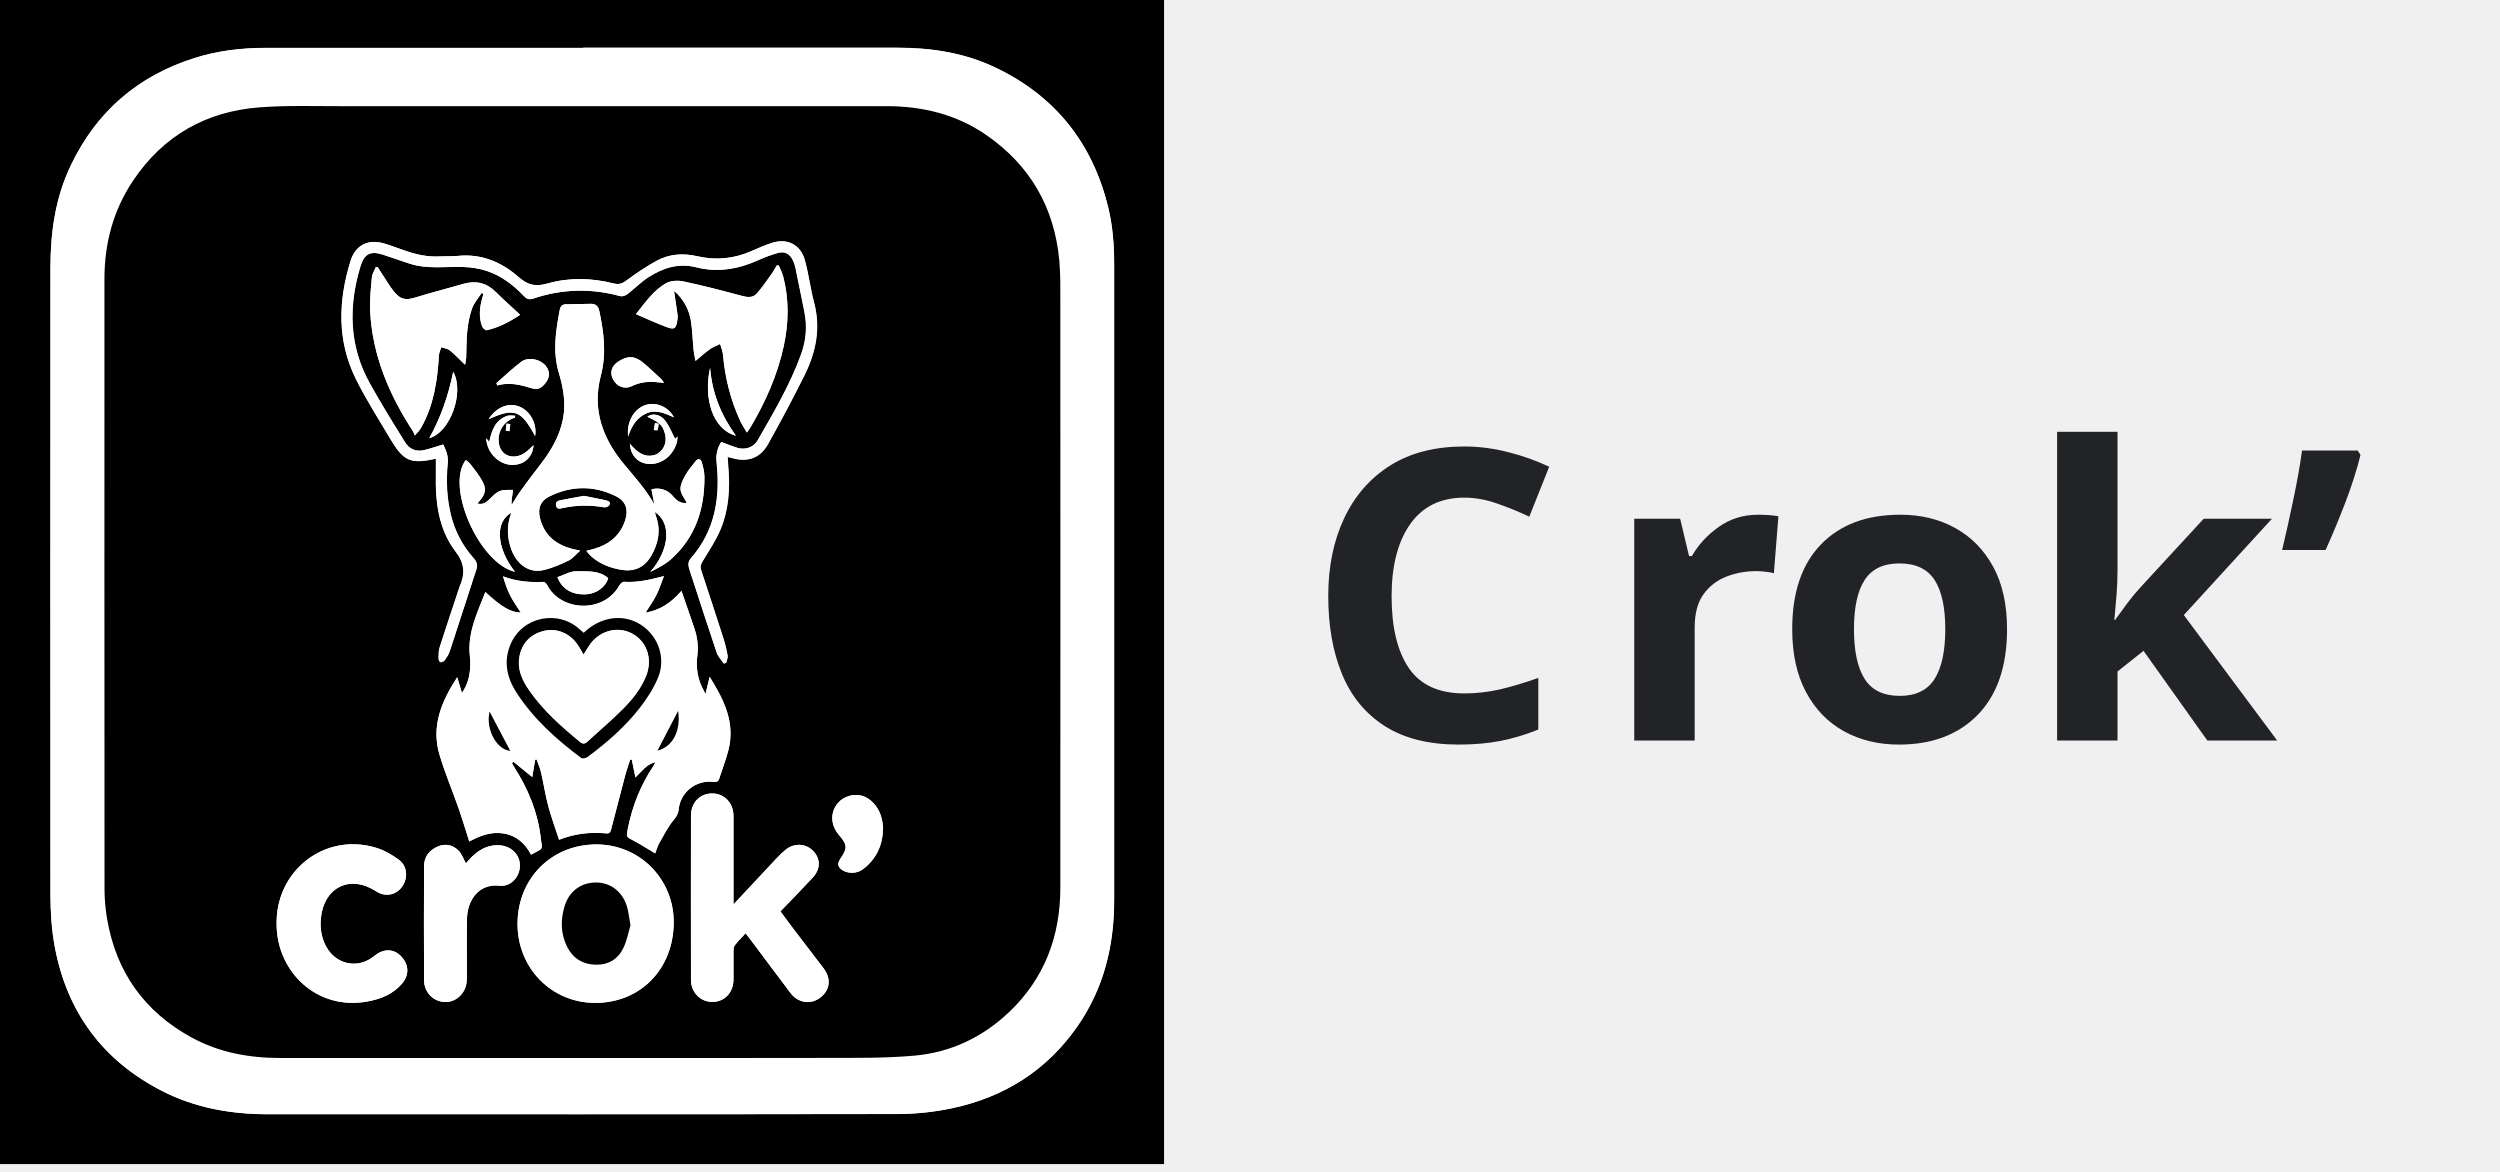
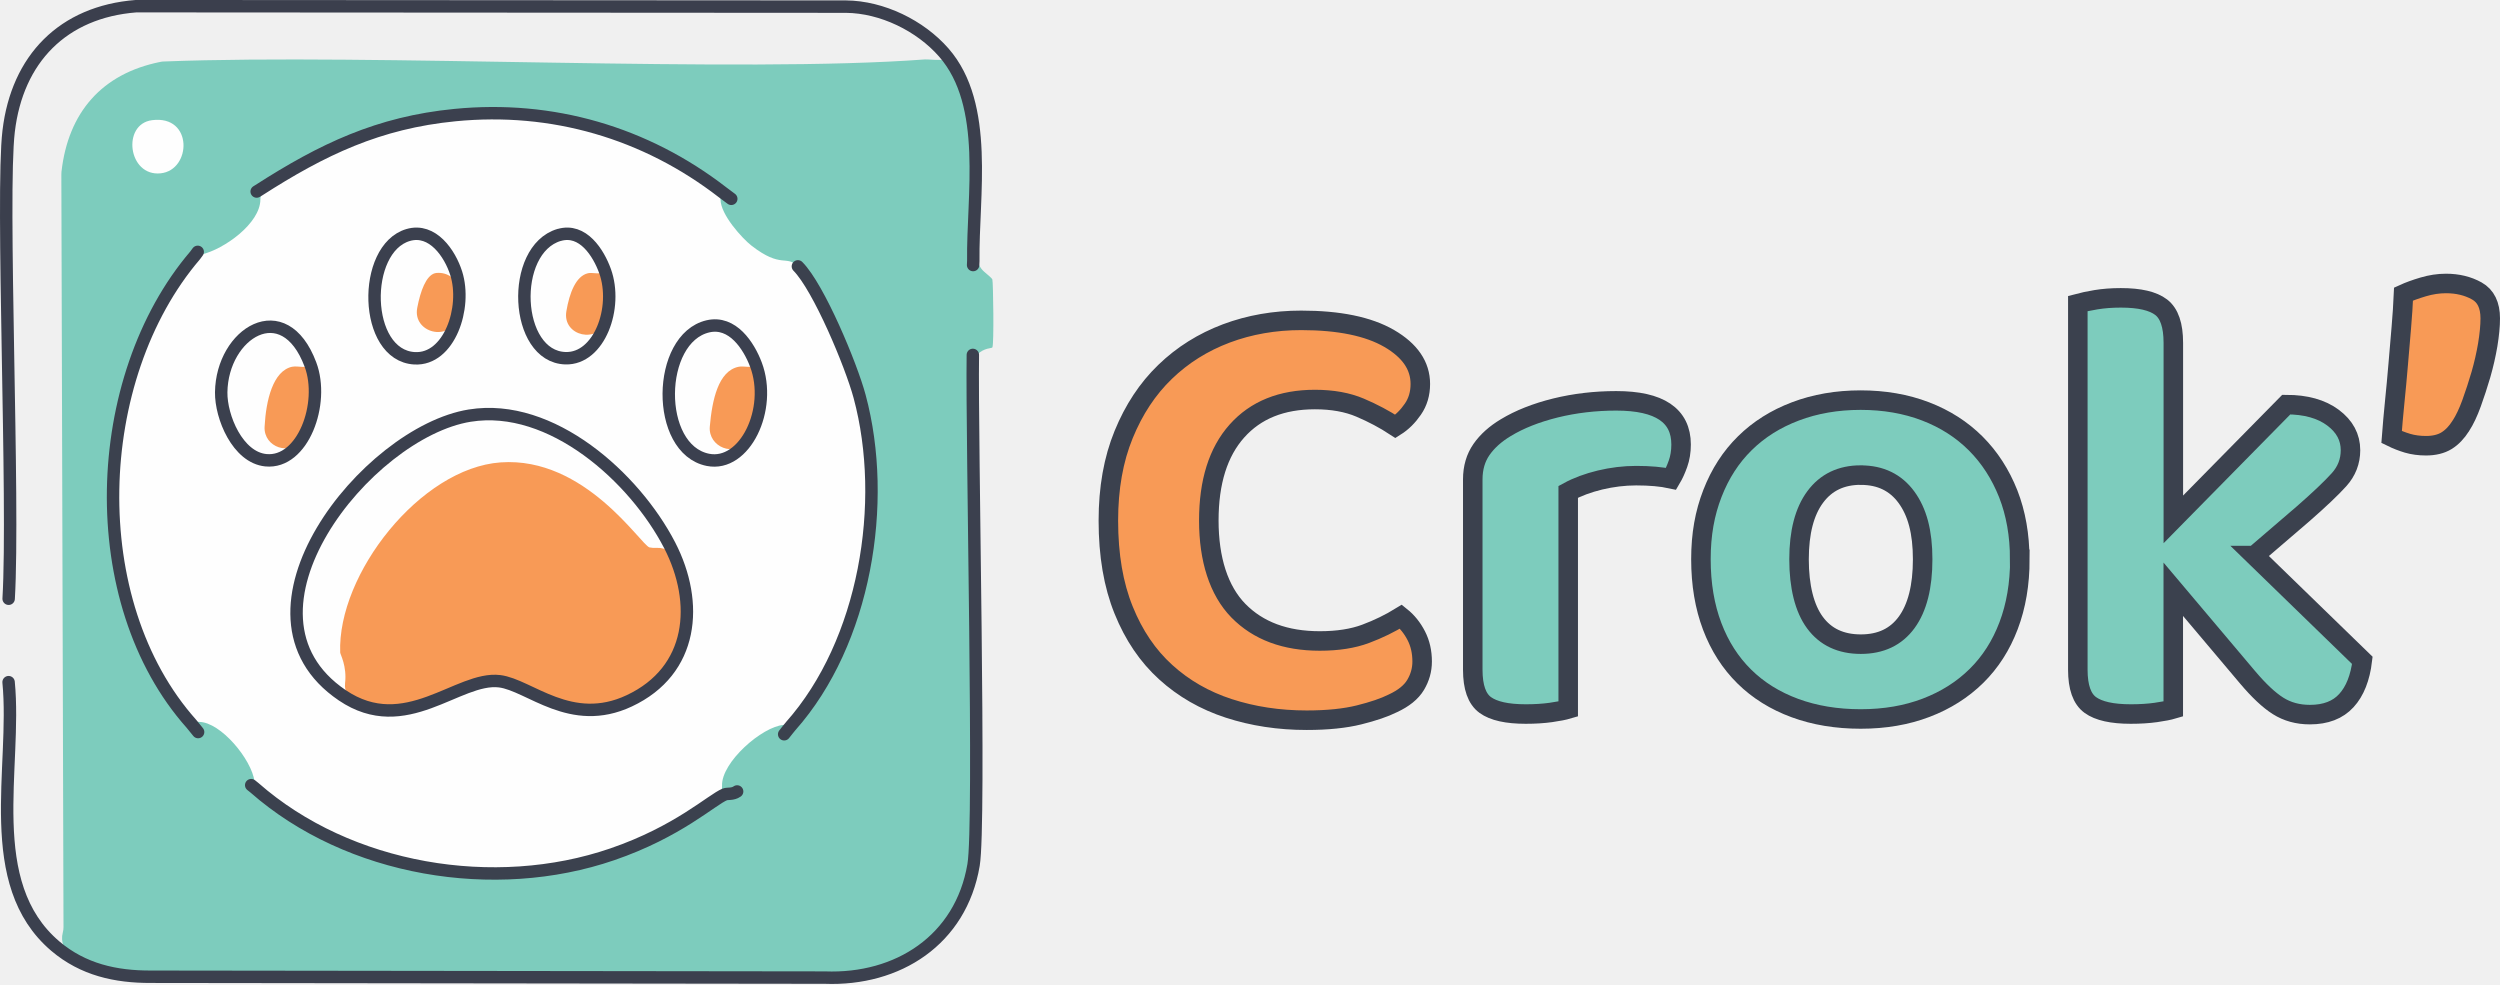
- <svg xmlns="http://www.w3.org/2000/svg" id="Layer_2" viewBox="0 0 320 150">
+ <svg xmlns="http://www.w3.org/2000/svg" id="Layer_2" viewBox="0 0 384.26 151.25">
  <defs>
    <style>
      .cls-1 {
-         fill: #222327;
-         font-family: Montserrat-Bold, Montserrat;
-         font-size: 52px;
-         font-weight: 700;
+         stroke: #3b404e;
+       }
+ 
+       .cls-1, .cls-2, .cls-3, .cls-4 {
+         fill: none;
+         stroke-linecap: round;
+         stroke-linejoin: round;
+         stroke-width: 1.91px;
+       }
+ 
+       .cls-5, .cls-6 {
+         fill: #f89a56;
+       }
+ 
+       .cls-5, .cls-4, .cls-7 {
+         stroke: #3b414e;
+       }
+ 
+       .cls-5, .cls-7 {
+         stroke-miterlimit: 10;
+         stroke-width: 3px;
      }

      .cls-2 {
-         fill: #fff;
+         stroke: #3b404f;
      }

      .cls-3 {
-         letter-spacing: 0em;
+         stroke: #3b3f4d;
+       }
+ 
+       .cls-8 {
+         fill: #fefefe;
+       }
+ 
+       .cls-9, .cls-7 {
+         fill: #7dccbd;
      }
    </style>
  </defs>
  <g id="logo">
    <g>
-       <path d="M149,149H0C0,99.33,0,49.67,0,0c49.67,0,99.33,0,149,0v149ZM74.64,6.12c-13.53,0-27.06,0-40.6,0-3.12,0-6.2.36-9.18,1.31-7.22,2.29-12.5,6.84-15.78,13.68-2,4.16-2.63,8.58-2.63,13.15,0,26.75-.02,53.5,0,80.25,0,2.22.14,4.48.55,6.65,1.56,8.38,6.15,14.59,13.75,18.48,4.25,2.18,8.83,2.97,13.58,2.97,26.87,0,53.74.02,80.61-.03,2.31,0,4.66-.26,6.92-.74,6.69-1.42,12.14-4.85,16.07-10.53,3.35-4.84,4.66-10.28,4.67-16.09,0-7.54,0-15.08,0-22.63,0-19.59,0-39.19,0-58.78,0-2.43-.18-4.85-.75-7.22-1.99-8.24-6.75-14.27-14.42-17.94-3.97-1.9-8.21-2.55-12.58-2.55-13.41.01-26.82,0-40.23,0Z" />
-       <path class="cls-2" d="M74.64,6.12c13.41,0,26.82,0,40.23,0,4.37,0,8.61.65,12.58,2.55,7.66,3.67,12.43,9.7,14.42,17.94.57,2.37.75,4.78.75,7.22,0,19.59,0,39.19,0,58.78,0,7.54,0,15.08,0,22.63,0,5.81-1.32,11.25-4.67,16.09-3.93,5.67-9.38,9.11-16.07,10.53-2.26.48-4.61.73-6.92.74-26.87.05-53.74.02-80.61.03-4.75,0-9.33-.8-13.58-2.97-7.6-3.89-12.2-10.1-13.75-18.48-.4-2.18-.54-4.43-.55-6.65-.03-26.75,0-53.5,0-80.25,0-4.56.63-8.99,2.63-13.15,3.28-6.85,8.56-11.39,15.78-13.68,2.98-.95,6.05-1.31,9.18-1.31,13.53,0,27.06,0,40.6,0ZM74.49,135.42c10.38,0,20.76.02,31.14-.01,3.8-.01,7.62.05,11.41-.29,4.64-.41,8.73-2.36,12.13-5.59,4.54-4.31,6.54-9.72,6.54-15.88.03-24.88.01-49.76,0-74.64,0-1.89.04-3.79-.13-5.67-.63-6.8-3.75-12.2-9.38-16.08-3.82-2.63-8.15-3.66-12.73-3.67-23.28-.02-46.56-.01-69.84,0-3.47,0-6.95-.11-10.4.15-6.86.52-12.34,3.62-16.2,9.38-2.54,3.8-3.67,8.04-3.67,12.59,0,26.02,0,52.04.01,78.06,0,1.3.12,2.62.34,3.91,1.17,6.76,4.76,11.81,10.79,15.11,3.54,1.94,7.37,2.63,11.35,2.63,12.88,0,25.75,0,38.63,0Z" />
-       <path d="M74.49,135.42c-12.88,0-25.75,0-38.63,0-3.98,0-7.82-.7-11.35-2.63-6.03-3.3-9.62-8.36-10.79-15.11-.22-1.28-.34-2.6-.34-3.91-.02-26.02-.01-52.04-.01-78.06,0-4.55,1.12-8.79,3.67-12.59,3.86-5.76,9.34-8.86,16.2-9.38,3.45-.26,6.93-.15,10.4-.15,23.28,0,46.56-.01,69.84,0,4.58,0,8.91,1.04,12.73,3.67,5.63,3.88,8.75,9.28,9.38,16.08.17,1.88.13,3.78.13,5.67,0,24.88.02,49.76,0,74.64,0,6.16-2.01,11.57-6.54,15.88-3.4,3.23-7.48,5.18-12.13,5.59-3.78.34-7.6.28-11.41.29-10.38.03-20.76.01-31.14.01ZM83.88,97.56c-.1.23-.13.32-.18.39-1.68,2.48-2.76,5.21-3.34,8.14-.21,1.06-.18,1.02.74,1.5.93.49,1.82,1.06,2.77,1.63.17-.44.3-.92.53-1.33.57-1,1.1-2.05,1.83-2.94.36-.44.59-.79.64-1.34.22-2.22,2.21-3.8,4.43-3.54.41.05.64-.03.77-.43.38-1.2.84-2.38,1.16-3.59.91-3.5-.51-6.43-2.39-9.42-.19.78-.34,1.38-.53,2.19-.27-.54-.48-.89-.62-1.26-.48-1.2-.58-2.46-.42-3.72.15-1.19-.02-2.32-.39-3.43-.52-1.55-1.07-3.09-1.65-4.79-1.31,1.53-2.76,2.48-4.6,2.79.49-.78,1-1.48,1.39-2.25.39-.78.65-1.61.97-2.43-1.79.46-3.4.85-5.11.73-.19-.01-.48.26-.6.47-2.01,3.61-7.53,3.34-9.26-.09-.08-.16-.31-.37-.46-.36-1.75.07-3.46-.06-5.17-.72.26.86.53,1.69.92,2.45.39.76.9,1.46,1.36,2.19-1.27-.01-2.45-.69-4.54-2.63-1.03,2.65-2.28,5.18-1.99,8.11.05.46.09.92.06,1.38-.06,1.18-.29,2.32-1.07,3.43-.21-.71-.38-1.29-.6-2.02-2.05,3.15-3.35,6.32-2.26,9.95.7,2.34,1.65,4.6,2.46,6.9.48,1.36.89,2.75,1.34,4.18,1.39-.74,2.8-1.29,4.39-1.03,1.66.28,2.77,1.28,3.52,2.72,1.66-.94,1.44-.47,1.24-2.16-.39-3.31-1.64-6.31-3.43-9.1-.09-.14-.17-.3-.25-.45.06-.06.13-.12.19-.19.78.64,1.56,1.27,2.4,1.96.13-.77.26-1.49.38-2.22.06-.01.12-.03.17-.04.2.55.45,1.1.58,1.67.33,1.42.54,2.86.91,4.26.39,1.46.92,2.88,1.4,4.36,2.02-.8,4-1.01,6.03-.82.43.04.55-.18.63-.51.6-2.32,1.19-4.63,1.81-6.95.18-.68.42-1.34.64-2.01.07.02.13.04.2.06.15.71.29,1.42.46,2.25.82-.77,1.38-1.67,2.55-1.96ZM65.93,73.2c-2.39-3.03-2.62-6.43-.47-7.57-.62,1.63-.57,3.22.03,4.78.72,1.9,2.3,2.97,4.04,2.57,1.12-.25,2.2-.72,3.24-1.22.53-.25.92-.77,1.5-1.28-.49-.11-.75-.15-1.01-.22-2.14-.55-3.63-1.78-4.15-4.01-.28-1.2.08-2.14,1.19-2.69,2.84-1.41,5.74-1.45,8.59-.02,1.2.6,1.56,1.66,1.17,2.96-.61,2.01-2.04,3.17-4,3.75-.29.09-.59.15-1.01.26.28.31.45.54.66.73,1.11.97,2.43,1.47,3.87,1.7,1.66.27,2.93-.35,3.75-1.75.93-1.58,1.29-3.28.65-5.09-.06-.17-.1-.34-.17-.58,2.21,1.44,1.89,4.85-.57,7.69.91-.47,1.85-.92,2.61-1.59,3.18-2.81,4.36-6.48,4.32-10.62,0-.59-.16-1.2-.32-1.78-.14-.5-.47-.61-.83-.16-.45.57-.93,1.13-1.28,1.76-.31.56-.66,1.21-.63,1.81.03.58.51,1.15.8,1.73-.68.13-1.26-.23-1.74-.82-.68-.85-1.74-1.19-2.78-.9.13.65.25,1.3.38,1.94-1.07-1.91-2.49-3.48-3.84-5.1-2.78-3.33-4.16-7.07-3.02-11.39.74-2.8.39-5.52-.19-8.26-.13-.63-.44-.95-1.07-.94-1.07.01-2.13.04-3.2.06-.45,0-.7.23-.79.69-.51,2.68-.94,5.33-.13,8.05.57,1.91.93,3.87.55,5.88-.43,2.25-1.55,4.15-2.94,5.93-.91,1.17-1.78,2.35-2.65,3.55-.36.5-.66,1.06-.99,1.59-.05-.36,0-.67.04-.97.05-.32.09-.64.14-.96-1.73-.02-1.84.02-3.02,1.19-.57.56-.94.69-1.56.55,1.19-1.27,1.27-1.96.34-3.38-.38-.59-.82-1.14-1.25-1.69-.15-.19-.37-.33-.56-.5-2.63,3.4,1.71,13.23,6.31,14.32ZM93.88,115.78c0-.81,0-1.41,0-2.01,0-3.1,0-6.21,0-9.31,0-1.68-1.13-2.88-2.7-2.9-1.57-.02-2.73,1.14-2.74,2.84-.02,7-.02,14.01,0,21.01,0,1.6,1.21,2.82,2.71,2.83,1.57,0,2.71-1.17,2.73-2.86.02-1.21,0-2.42,0-3.64,0-.25.03-.56.17-.75.41-.53.89-1,1.38-1.54.26.34.49.62.7.91,1.69,2.25,3.36,4.51,5.06,6.75.97,1.28,2.58,1.51,3.78.59,1.27-.97,1.45-2.43.44-3.76-1.36-1.79-2.74-3.58-4.1-5.37-.48-.63-.94-1.27-1.42-1.92,1.42-1.48,2.8-2.88,4.13-4.32,1.02-1.1,1.02-2.39.09-3.38-.94-1-2.43-1.09-3.55-.19-.41.33-.8.71-1.16,1.1-1.81,1.92-3.6,3.85-5.53,5.91ZM55.82,58.7c0,.65.01,1.26,0,1.86-.09,3.58.29,7.12,2.51,10.03,1.18,1.55,1.25,2.88.54,4.48-.02.04-.04.09-.05.14-.84,2.55-1.7,5.1-2.52,7.66-.14.45-.14.95-.14,1.43,0,.16.15.46.24.47.18,0,.44-.11.54-.25.26-.37.52-.77.66-1.2,1.14-3.47,2.25-6.96,3.39-10.43.19-.59.04-1-.35-1.44-1.41-1.58-2.38-3.41-2.89-5.47-.55-2.21-.65-4.45-.42-6.71.09-.88-.22-1.64-.58-2.37-.86.26-1.64.53-2.44.72-1.04.25-1.91-.14-2.45-1.01-1.55-2.49-3.09-4.98-4.51-7.54-2.67-4.8-2.75-9.85-1.19-15,.48-1.59,1.29-1.98,2.88-1.47,1.15.37,2.29.79,3.44,1.16,2.25.72,4.57.35,6.86.42,1.02.03,2.08.19,3.04.52,1.87.63,3.4,1.83,4.76,3.25.33.34.64.43,1.1.28,3.69-1.25,7.41-1.35,11.17-.32.26.07.65-.06.88-.23.92-.7,1.74-1.56,2.71-2.18,1.86-1.2,3.86-1.86,6.14-1.28,2.8.71,5.48.21,8.07-.97.77-.35,1.57-.64,2.38-.87.84-.23,1.47.08,1.88.85.18.34.3.72.38,1.09.39,1.85.74,3.71,1.13,5.56.38,1.85.24,3.65-.4,5.44-1.41,3.92-3.53,7.49-5.59,11.08-.49.86-1.57,1.23-2.54.94-.71-.21-1.4-.51-2.1-.76-.54.8-.7,1.67-.6,2.61.48,4.5-.18,8.71-3.28,12.26-.4.46-.38.91-.21,1.41,1.16,3.57,2.31,7.14,3.51,10.7.17.5.59.93.9,1.38.1-.03.2-.06.3-.09.06-.31.22-.63.18-.92-.13-.76-.31-1.51-.55-2.25-.93-2.91-1.88-5.8-2.84-8.7-.16-.47-.02-.8.23-1.2.81-1.34,1.7-2.67,2.29-4.1,1.03-2.51,1.18-5.18.96-7.87-.03-.42-.06-.84-.09-1.32.24.06.38.09.52.13,2.02.59,3.64.05,4.66-1.78,1.62-2.9,3.18-5.83,4.66-8.8,1.46-2.94,2.1-6.01,1.23-9.3-.47-1.78-.69-3.62-1.17-5.39-.54-2.03-2.25-2.89-4.23-2.25-.87.28-1.72.64-2.56,1.02-2.25,1-4.56,1.24-6.96.69-1.78-.41-3.55-.32-5.17.55-1.33.72-2.6,1.57-3.82,2.48-.57.42-.99.64-1.73.45-2.82-.71-5.7-.79-8.49.01-1.52.44-2.51.2-3.7-.84-2.17-1.91-4.74-3-7.74-2.7-.77.08-1.55.03-2.33.07-1.5.08-2.94-.22-4.35-.7-.92-.31-1.82-.67-2.75-.95-2.08-.62-3.69.19-4.33,2.25-1.58,5.1-1.74,10.2.69,15.09,1.3,2.62,2.88,5.1,4.38,7.62,1.74,2.93,2.62,3.3,5.9,2.57ZM76.19,128.37c5.81,0,10.05-4.36,10.05-10.34,0-5.52-4.36-9.92-9.85-9.94-5.76-.02-10.11,4.32-10.14,10.12-.03,5.69,4.33,10.15,9.95,10.16ZM35.41,118.5c.12,5.94,5.16,10.84,11.57,9.7,1.73-.31,3.32-.93,4.49-2.31.98-1.16.86-2.52-.23-3.58-.94-.9-2.2-.88-3.34.06-2.06,1.7-4.9,1.13-6.16-1.23-.61-1.13-.79-2.33-.67-3.59.39-4,3.74-5.64,7.06-3.47.33.22.74.39,1.13.43,1.08.13,2.03-.48,2.49-1.51.46-1.02.26-2.25-.7-2.95-.84-.62-1.8-1.18-2.79-1.5-6.65-2.11-13.1,2.91-12.85,9.95ZM59.53,46.69c.06-.34.13-.6.14-.86.05-1.16.02-2.33.14-3.48.11-.98.29-1.97.62-2.89.26-.71.8-1.31,1.22-1.97.08.04.15.09.23.13-.06.2-.11.41-.17.61-.33,1.17-.43,2.34-.02,3.5.08.23.44.58.59.54,1.54-.34,2.92-1.06,4.3-1.98-1.08-1.01-2.12-1.91-3.09-2.89-1.2-1.2-2.57-1.53-4.19-1.06-2.02.59-4.06,1.1-6.07,1.72-1.27.39-1.92.32-2.77-.7-.57-.69-1.01-1.47-1.51-2.22-.2-.31-.4-.62-.6-.94-.09,0-.17,0-.26.01-.17.43-.45.85-.49,1.3-.13,1.44-.3,2.9-.22,4.34.29,5.65,2.43,10.67,5.48,15.35.1.16.15.36.23.54.45-.46.65-.72.82-1.01,1.62-2.86,2.08-6.01,2.27-9.23.02-.36.2-.71.31-1.06.37.14.81.19,1.11.43.65.53,1.23,1.15,1.93,1.82ZM95.6,55.39c.23-.34.38-.53.5-.73,1.9-3.24,3.41-6.62,4.22-10.31.66-3.02.71-6.01-.07-9-.13-.48-.37-.93-.56-1.39-.09.01-.17.02-.26.03-.19.33-.36.67-.58.98-.63.88-1.24,1.78-1.95,2.59-.46.53-1.11.52-1.81.34-2.52-.68-5.05-1.34-7.61-1.88-.71-.15-1.64-.1-2.24.25-1.56.91-2.6,2.4-3.82,3.94,1.38.59,2.62,1.17,3.91,1.65,1.02.38,1.22.21,1.38-.86.03-.22.07-.44.04-.65-.14-1.02-.3-2.03-.46-3.1.15.13.34.27.49.43.92.99,1.49,2.16,1.69,3.48.17,1.17.2,2.37.32,3.55.06.57.19,1.14.25,1.49.62-.51,1.21-1.05,1.85-1.51.39-.28.87-.44,1.3-.66.13.45.33.9.37,1.36.26,2.95.96,5.78,2.2,8.47.23.49.53.94.87,1.53ZM59.64,110.51c-.31-.55-.52-1.19-.94-1.62-.73-.75-1.7-.95-2.68-.53-1.06.46-1.73,1.3-1.74,2.48-.03,4.87-.03,9.75,0,14.62,0,1.56,1.19,2.75,2.68,2.8,1.43.04,2.69-1.17,2.78-2.7.04-.63.02-1.26.02-1.89,0-2.06-.03-4.12.02-6.18.06-2.16,1.44-4.44,4.19-4.12,1.3.15,2.42-.96,2.56-2.28.18-1.69-1.17-2.99-3.02-2.9-1.76.09-2.91,1.16-3.87,2.32ZM113.03,106.13c-.04-1.24-.36-2.36-1.19-3.29-.75-.83-1.68-1.22-2.8-1.04-2.23.36-3.45,3.01-1.64,5.1,1.1,1.27,1.07,1.68.14,3.06-.39.58-.31,1.02.27,1.41.72.48,1.87.47,2.6-.08,1.73-1.29,2.55-3.05,2.61-5.16ZM84.99,49.01c-.16-.24-.21-.35-.29-.43-.8-.73-1.58-1.5-2.42-2.19-1.06-.87-1.97-.88-3.12-.13-.9.58-1.15,1.44-.69,2.3.49.92,1.48,1.31,2.39.86,1.09-.54,2.22-.63,3.39-.49.19.02.37.04.73.07ZM63.55,49.03c.03.1.06.21.1.31,1.61-.5,3.09-.04,4.6.4.75.22,1.33-.32,1.73-.94.39-.6.38-1.25-.02-1.84-.65-.96-2.31-1.36-3.23-.66-1.11.84-2.12,1.81-3.17,2.72ZM71.35,73.88c.59,1.54,1.88,2.28,3.66,2.19,1.35-.06,2.53-.95,2.84-2.07-1.2-1.04-2.69-.84-4.07-.88-.79-.02-1.59.48-2.43.76ZM65.93,53.45c0-.08,0-.16.01-.24-.33,0-.69-.09-.99.01-1.55.52-2.01,1.87-2.32,3.33-.16-.18-.26-.3-.4-.46.11,1.88,1.65,3.41,3.37,3.41,1.51,0,2.59-.98,2.7-2.53-.37.34-.68.67-1.03.93-1.37.99-2.98.55-3.35-.88-.4-1.57.47-3.12,2.02-3.58ZM82.86,53.35q1.62.7,1.98,1.45c.4.83.52,1.71.07,2.51-.23.4-.69.81-1.13.93-1.33.38-2.27-.4-3.16-1.44.1,1.52,1.02,2.47,2.36,2.58,1.68.14,3.24-1.08,3.68-2.88.04-.17.03-.35.04-.64-.19.21-.28.32-.29.33-.41-.77-.73-1.62-1.25-2.32-.63-.86-1.71-1.02-2.31-.52ZM54.95,56.08c2.7-.74,4.52-5.92,3.06-8.49q-.95,4.7-3.06,8.49ZM74.78,63.47c-1.02.19-2.02.36-3.01.56-.37.07-.72.22-.59.72.13.49.49.36.82.29,1.77-.39,3.54-.41,5.33-.1.21.04.56-.1.66-.27.24-.41-.14-.55-.44-.62-.91-.21-1.83-.38-2.77-.57ZM94.2,55.78c-1.89-2.63-3.04-5.42-3.31-8.69-.84,3.76.23,7.83,3.31,8.69ZM80.4,55.89c.46-1.4,1.1-2.41,2.28-2.95,1.25-.58,2.39-.05,3.59.48-.72-1.35-2.27-2.01-3.6-1.59-1.49.46-2.5,2.17-2.26,4.06ZM62.55,53.65c3.29-1.48,4.14-1.16,5.94,2.16.27-1.56-.62-3.21-2.03-3.77-1.37-.54-2.91.05-3.92,1.61ZM65.31,54.28c-.16-.02-.32-.04-.47-.06-.04.3-.09.6-.09.9,0,.02.31.04.47.07.03-.3.06-.61.1-.91ZM84.3,54.25c-.15-.04-.3-.07-.45-.11-.05.3-.11.6-.16.91.17,0,.47.05.48.01.08-.26.1-.54.14-.81Z" />
-       <path class="cls-2" d="M83.88,97.56c-1.17.29-1.72,1.19-2.55,1.96-.17-.83-.32-1.54-.46-2.25-.07-.02-.13-.04-.2-.06-.21.67-.46,1.33-.64,2.01-.61,2.31-1.21,4.63-1.81,6.95-.09.33-.2.56-.63.51-2.03-.19-4.01.02-6.03.82-.48-1.48-1.01-2.9-1.4-4.36-.37-1.4-.58-2.85-.91-4.26-.13-.57-.38-1.11-.58-1.67-.06.01-.12.03-.17.04-.12.72-.25,1.44-.38,2.22-.84-.69-1.62-1.32-2.4-1.96-.06.06-.13.12-.19.19.08.15.16.31.25.45,1.8,2.79,3.05,5.79,3.43,9.1.2,1.69.42,1.22-1.24,2.16-.75-1.44-1.86-2.45-3.52-2.72-1.59-.26-3,.29-4.39,1.03-.46-1.43-.87-2.82-1.34-4.18-.81-2.31-1.76-4.57-2.46-6.9-1.09-3.63.2-6.79,2.26-9.95.21.73.39,1.31.6,2.02.78-1.11,1.01-2.25,1.07-3.43.02-.46-.02-.92-.06-1.38-.3-2.93.96-5.47,1.99-8.11,2.09,1.94,3.27,2.62,4.54,2.63-.46-.72-.97-1.42-1.36-2.19-.39-.76-.66-1.59-.92-2.45,1.7.66,3.42.8,5.17.72.15,0,.38.2.46.36,1.73,3.43,7.25,3.7,9.26.09.12-.21.41-.49.6-.47,1.71.12,3.32-.26,5.11-.73-.32.81-.58,1.65-.97,2.43-.39.77-.9,1.48-1.39,2.25,1.85-.31,3.29-1.25,4.6-2.79.59,1.69,1.13,3.24,1.65,4.79.37,1.11.54,2.24.39,3.43-.16,1.26-.06,2.52.42,3.72.15.37.35.72.62,1.26.2-.81.35-1.41.53-2.19,1.88,2.99,3.3,5.92,2.39,9.42-.32,1.22-.78,2.39-1.16,3.59-.13.4-.36.48-.77.43-2.22-.27-4.21,1.32-4.43,3.54-.06.55-.28.91-.64,1.34-.73.88-1.26,1.93-1.83,2.94-.23.41-.36.88-.53,1.33-.95-.56-1.84-1.14-2.77-1.63-.92-.48-.95-.44-.74-1.5.58-2.93,1.66-5.66,3.34-8.14.05-.07.08-.16.18-.39ZM74.71,81c-.17-.15-.32-.27-.46-.4-2.77-2.59-7.31-1.7-8.85,1.76-1,2.25-.53,4.36.75,6.35,2.17,3.34,5.1,5.95,8.25,8.31.15.12.59.03.79-.12,2.44-1.81,4.73-3.8,6.62-6.19.93-1.18,1.78-2.5,2.38-3.88,1.09-2.53.11-5.38-2.13-6.84-2.25-1.47-5.17-1.09-7.35,1.01ZM62.67,91.09c-.54,2.23.89,4.88,2.64,5.02-.86-1.64-1.74-3.32-2.64-5.02ZM86.8,91c-.91,1.75-1.78,3.42-2.64,5.08,1.94-.48,3.02-2.49,2.64-5.08Z" />
-       <path class="cls-2" d="M65.93,73.2c-4.6-1.08-8.93-10.91-6.31-14.32.19.17.41.3.56.5.44.55.87,1.11,1.25,1.69.93,1.42.85,2.11-.34,3.38.62.14.99,0,1.56-.55,1.18-1.17,1.29-1.22,3.02-1.19-.05.33-.1.65-.14.96-.05.31-.09.62-.04.97.33-.53.63-1.08.99-1.59.87-1.2,1.74-2.39,2.65-3.55,1.38-1.78,2.51-3.68,2.94-5.93.38-2.01.01-3.98-.55-5.88-.81-2.72-.38-5.37.13-8.05.09-.45.34-.68.79-.69,1.07-.02,2.13-.05,3.2-.06.63,0,.94.32,1.07.94.58,2.74.93,5.46.19,8.26-1.14,4.33.23,8.07,3.02,11.39,1.35,1.62,2.77,3.18,3.84,5.1-.13-.65-.25-1.3-.38-1.94,1.04-.29,2.1.06,2.78.9.48.59,1.06.96,1.74.82-.29-.59-.77-1.15-.8-1.73-.03-.59.32-1.25.63-1.81.35-.63.83-1.19,1.28-1.76.36-.45.69-.34.83.16.16.58.31,1.18.32,1.78.04,4.13-1.14,7.8-4.32,10.62-.76.67-1.7,1.12-2.61,1.59,2.47-2.84,2.79-6.25.57-7.69.07.24.11.41.17.58.64,1.81.28,3.51-.65,5.09-.82,1.4-2.09,2.02-3.75,1.75-1.44-.24-2.76-.73-3.87-1.7-.21-.18-.38-.41-.66-.73.43-.11.72-.17,1.01-.26,1.96-.58,3.39-1.74,4-3.75.4-1.3.04-2.35-1.17-2.96-2.85-1.43-5.75-1.39-8.59.02-1.11.55-1.47,1.49-1.19,2.69.52,2.22,2.01,3.45,4.15,4.01.26.07.52.11,1.01.22-.58.51-.98,1.03-1.5,1.28-1.04.5-2.12.97-3.24,1.22-1.74.4-3.32-.67-4.04-2.57-.6-1.56-.65-3.15-.03-4.78-2.14,1.14-1.92,4.54.47,7.57Z" />
-       <path class="cls-2" d="M93.88,115.78c1.93-2.07,3.73-4,5.53-5.91.36-.39.75-.76,1.16-1.1,1.12-.91,2.61-.82,3.55.19.93.99.92,2.29-.09,3.38-1.33,1.44-2.71,2.84-4.13,4.32.48.65.94,1.29,1.42,1.92,1.36,1.79,2.74,3.58,4.1,5.37,1.01,1.33.84,2.79-.44,3.76-1.2.92-2.82.68-3.78-.59-1.7-2.24-3.37-4.5-5.06-6.75-.22-.29-.44-.57-.7-.91-.49.54-.97,1.01-1.38,1.54-.14.18-.17.49-.17.75-.02,1.21,0,2.42,0,3.64-.02,1.69-1.17,2.87-2.73,2.86-1.5,0-2.71-1.22-2.71-2.83-.01-7-.01-14.01,0-21.01,0-1.7,1.17-2.86,2.74-2.84,1.57.02,2.69,1.22,2.7,2.9,0,3.1,0,6.21,0,9.31,0,.6,0,1.2,0,2.01Z" />
-       <path class="cls-2" d="M55.82,58.7c-3.29.73-4.17.36-5.9-2.57-1.49-2.52-3.08-5-4.38-7.62-2.42-4.89-2.27-9.98-.69-15.09.64-2.07,2.26-2.87,4.33-2.25.93.28,1.83.63,2.75.95,1.41.48,2.85.78,4.35.7.77-.04,1.56,0,2.33-.07,3-.3,5.57.79,7.74,2.7,1.18,1.04,2.18,1.27,3.7.84,2.79-.8,5.67-.73,8.49-.01.74.19,1.17-.03,1.73-.45,1.22-.9,2.49-1.76,3.82-2.48,1.62-.87,3.38-.96,5.17-.55,2.4.55,4.71.32,6.96-.69.84-.37,1.69-.73,2.56-1.02,1.98-.65,3.69.22,4.23,2.25.48,1.77.7,3.62,1.17,5.39.87,3.29.23,6.36-1.23,9.3-1.48,2.97-3.04,5.9-4.66,8.8-1.02,1.83-2.64,2.37-4.66,1.78-.14-.04-.28-.07-.52-.13.03.48.06.9.09,1.32.22,2.69.07,5.36-.96,7.87-.59,1.44-1.48,2.76-2.29,4.1-.24.41-.38.73-.23,1.2.96,2.9,1.91,5.79,2.84,8.7.23.73.42,1.49.55,2.25.05.29-.11.61-.18.92-.1.03-.2.06-.3.09-.3-.46-.73-.88-.9-1.38-1.2-3.56-2.35-7.13-3.51-10.7-.16-.5-.19-.95.21-1.41,3.1-3.54,3.76-7.75,3.28-12.26-.1-.94.07-1.81.6-2.61.7.26,1.39.55,2.1.76.97.29,2.05-.09,2.54-.94,2.06-3.59,4.18-7.16,5.59-11.08.64-1.78.78-3.58.4-5.44-.38-1.85-.74-3.71-1.13-5.56-.08-.37-.2-.75-.38-1.09-.41-.78-1.04-1.09-1.88-.85-.81.23-1.61.52-2.38.87-2.59,1.18-5.27,1.68-8.07.97-2.28-.58-4.28.08-6.14,1.28-.97.63-1.79,1.48-2.71,2.18-.23.17-.62.3-.88.23-3.76-1.03-7.48-.92-11.17.32-.45.15-.77.07-1.1-.28-1.36-1.42-2.89-2.62-4.76-3.25-.97-.32-2.02-.49-3.04-.52-2.29-.07-4.61.3-6.86-.42-1.15-.37-2.29-.79-3.44-1.16-1.59-.51-2.4-.12-2.88,1.47-1.56,5.15-1.48,10.2,1.19,15,1.42,2.56,2.97,5.05,4.51,7.54.54.87,1.41,1.26,2.45,1.01.8-.19,1.57-.46,2.44-.72.37.73.67,1.49.58,2.37-.23,2.26-.13,4.5.42,6.71.52,2.06,1.48,3.89,2.89,5.47.39.44.54.86.35,1.44-1.14,3.47-2.24,6.96-3.39,10.43-.14.43-.4.83-.66,1.2-.1.15-.36.26-.54.25-.09,0-.25-.3-.24-.47,0-.48,0-.98.14-1.43.82-2.56,1.67-5.11,2.52-7.66.02-.05.03-.09.05-.14.71-1.6.65-2.93-.54-4.48-2.22-2.91-2.6-6.45-2.51-10.03.01-.6,0-1.21,0-1.86Z" />
-       <path class="cls-2" d="M76.19,128.37c-5.61,0-9.97-4.46-9.95-10.16.03-5.8,4.38-10.15,10.14-10.12,5.49.02,9.85,4.42,9.85,9.94,0,5.97-4.24,10.34-10.05,10.34ZM80.7,118.43c-.18-.97-.25-1.7-.45-2.39-.57-1.91-2.08-3.06-3.93-3.08-1.93-.02-3.46,1.09-4.05,3.03-.53,1.77-.51,3.55.34,5.23.74,1.46,1.98,2.23,3.62,2.26,1.64.04,2.89-.71,3.57-2.16.45-.96.64-2.05.9-2.89Z" />
-       <path class="cls-2" d="M35.41,118.5c-.24-7.04,6.2-12.05,12.85-9.95.99.31,1.95.88,2.79,1.5.96.71,1.15,1.93.7,2.95-.46,1.03-1.41,1.64-2.49,1.51-.39-.05-.8-.22-1.13-.43-3.32-2.16-6.67-.53-7.06,3.47-.12,1.25.07,2.46.67,3.59,1.27,2.36,4.1,2.93,6.16,1.23,1.14-.94,2.41-.97,3.34-.06,1.09,1.05,1.21,2.42.23,3.58-1.17,1.37-2.76,2-4.49,2.31-6.41,1.14-11.45-3.77-11.57-9.7Z" />
-       <path class="cls-2" d="M59.53,46.69c-.7-.67-1.28-1.29-1.93-1.82-.29-.24-.73-.29-1.11-.43-.11.35-.29.7-.31,1.06-.19,3.22-.65,6.36-2.27,9.23-.16.29-.37.56-.82,1.01-.08-.18-.13-.38-.23-.54-3.05-4.68-5.19-9.7-5.48-15.35-.07-1.44.09-2.9.22-4.34.04-.44.32-.86.49-1.3.09,0,.17,0,.26-.01.2.31.39.63.6.94.49.74.94,1.53,1.51,2.22.85,1.03,1.5,1.09,2.77.7,2.01-.62,4.05-1.13,6.07-1.72,1.62-.47,2.99-.14,4.19,1.06.97.97,2.01,1.88,3.09,2.89-1.38.92-2.75,1.64-4.3,1.98-.16.03-.51-.31-.59-.54-.41-1.16-.3-2.34.02-3.5.06-.2.11-.41.17-.61-.08-.04-.15-.09-.23-.13-.42.65-.96,1.26-1.22,1.97-.33.92-.51,1.91-.62,2.89-.12,1.15-.09,2.32-.14,3.48-.01.26-.08.51-.14.86Z" />
-       <path class="cls-2" d="M95.6,55.39c-.34-.59-.65-1.04-.87-1.53-1.24-2.69-1.94-5.52-2.2-8.47-.04-.46-.24-.91-.37-1.36-.44.21-.91.38-1.3.66-.65.46-1.24,1-1.85,1.51-.06-.35-.19-.91-.25-1.49-.12-1.18-.14-2.37-.32-3.55-.2-1.32-.77-2.5-1.69-3.48-.15-.16-.33-.29-.49-.43.16,1.06.32,2.08.46,3.1.03.21,0,.44-.04.65-.15,1.07-.36,1.24-1.38.86-1.28-.48-2.53-1.06-3.91-1.65,1.22-1.55,2.26-3.04,3.82-3.94.6-.35,1.53-.4,2.24-.25,2.55.54,5.08,1.21,7.61,1.88.7.19,1.35.2,1.81-.34.71-.81,1.32-1.72,1.95-2.59.22-.31.39-.65.58-.98.09-.01.17-.02.26-.03.19.46.43.91.56,1.39.78,2.99.73,5.98.07,9-.8,3.69-2.32,7.08-4.22,10.31-.12.2-.26.39-.5.73Z" />
-       <path class="cls-2" d="M59.64,110.51c.96-1.16,2.12-2.24,3.87-2.32,1.84-.09,3.2,1.22,3.02,2.9-.14,1.31-1.25,2.43-2.56,2.28-2.75-.32-4.14,1.96-4.19,4.12-.05,2.06-.02,4.12-.02,6.18,0,.63.01,1.26-.02,1.89-.09,1.54-1.34,2.75-2.78,2.7-1.49-.04-2.67-1.23-2.68-2.8-.02-4.87-.02-9.75,0-14.62,0-1.18.68-2.02,1.74-2.48.98-.43,1.95-.22,2.68.53.42.43.63,1.07.94,1.62Z" />
-       <path class="cls-2" d="M113.03,106.13c-.06,2.11-.88,3.87-2.61,5.16-.73.54-1.88.56-2.6.08-.58-.39-.67-.83-.27-1.41.93-1.38.96-1.79-.14-3.06-1.81-2.09-.59-4.74,1.64-5.1,1.12-.18,2.05.22,2.8,1.04.84.92,1.15,2.05,1.19,3.29Z" />
-       <path class="cls-2" d="M84.99,49.01c-.36-.03-.55-.05-.73-.07-1.17-.14-2.3-.04-3.39.49-.92.45-1.9.06-2.39-.86-.46-.87-.21-1.72.69-2.3,1.15-.75,2.06-.74,3.12.13.84.69,1.62,1.45,2.42,2.19.08.07.13.19.29.43Z" />
-       <path class="cls-2" d="M63.55,49.03c1.05-.91,2.06-1.89,3.17-2.72.93-.7,2.59-.3,3.23.66.4.6.41,1.24.02,1.84-.4.61-.98,1.16-1.73.94-1.51-.44-2.99-.9-4.6-.4-.03-.1-.06-.21-.1-.31Z" />
-       <path class="cls-2" d="M71.35,73.88c.85-.28,1.65-.78,2.43-.76,1.38.04,2.87-.16,4.07.88-.31,1.12-1.5,2.01-2.84,2.07-1.78.08-3.07-.66-3.66-2.19Z" />
-       <path class="cls-2" d="M65.93,53.45c-1.54.46-2.42,2.02-2.02,3.58.37,1.43,1.98,1.87,3.35.88.36-.26.66-.59,1.03-.93-.11,1.54-1.19,2.53-2.7,2.53-1.72,0-3.26-1.53-3.37-3.41.14.16.24.28.4.46.31-1.46.77-2.81,2.32-3.33.3-.1.66-.01.99-.01,0,.08,0,.16-.01.24Z" />
-       <path class="cls-2" d="M82.86,53.35c.6-.5,1.67-.34,2.31.52.52.7.85,1.55,1.25,2.32,0,0,.1-.12.29-.33-.02.29,0,.47-.04.64-.44,1.8-2,3.02-3.68,2.88-1.33-.11-2.26-1.06-2.36-2.58.89,1.04,1.83,1.82,3.16,1.44.44-.12.9-.53,1.13-.93.46-.81.33-1.68-.07-2.51q-.36-.75-1.98-1.45Z" />
-       <path class="cls-2" d="M54.95,56.08q2.11-3.79,3.06-8.49c1.46,2.58-.35,7.76-3.06,8.49Z" />
-       <path class="cls-2" d="M74.78,63.47c.93.19,1.85.36,2.77.57.3.07.68.21.44.62-.1.17-.45.31-.66.27-1.79-.31-3.56-.29-5.33.1-.33.07-.69.21-.82-.29-.13-.5.22-.65.59-.72.99-.2,1.99-.37,3.01-.56Z" />
-       <path class="cls-2" d="M94.2,55.78c-3.08-.87-4.15-4.93-3.31-8.69.27,3.27,1.42,6.06,3.31,8.69Z" />
-       <path class="cls-2" d="M80.4,55.89c-.24-1.9.78-3.6,2.26-4.06,1.33-.41,2.89.24,3.6,1.59-1.19-.53-2.33-1.06-3.59-.48-1.18.55-1.82,1.55-2.28,2.95Z" />
-       <path class="cls-2" d="M62.55,53.65c1.01-1.55,2.54-2.15,3.92-1.61,1.41.56,2.29,2.21,2.03,3.77-1.8-3.32-2.65-3.64-5.94-2.16Z" />
-       <path class="cls-2" d="M65.31,54.28c-.03.3-.06.61-.1.91-.16-.02-.47-.05-.47-.07,0-.3.06-.6.09-.9.16.02.32.04.47.06Z" />
-       <path class="cls-2" d="M84.3,54.25c-.04.27-.06.55-.14.81-.01.04-.31,0-.48-.01.05-.3.11-.6.16-.91.15.04.3.07.45.11Z" />
-       <path d="M74.71,81c2.18-2.1,5.1-2.48,7.35-1.01,2.24,1.46,3.22,4.31,2.13,6.84-.59,1.38-1.44,2.69-2.38,3.88-1.88,2.39-4.18,4.38-6.62,6.19-.2.14-.64.23-.79.12-3.16-2.36-6.08-4.97-8.25-8.31-1.29-1.98-1.75-4.1-.75-6.35,1.54-3.46,6.08-4.35,8.85-1.76.14.13.29.25.46.4ZM74.7,83.8c-.34-.56-.57-.98-.84-1.37-.99-1.4-2.61-2.05-4.19-1.69-1.74.39-2.9,1.59-3.2,3.35-.28,1.65.4,3.04,1.3,4.33,1.78,2.55,4.09,4.58,6.46,6.54.34.28.61.28.94-.03,1.51-1.4,3.09-2.72,4.54-4.18,1.24-1.25,2.36-2.63,3.01-4.32.83-2.17.03-4.43-1.94-5.4-1.91-.94-4.22-.22-5.43,1.69-.2.32-.4.64-.67,1.07Z" />
-       <path d="M62.67,91.09c.89,1.7,1.78,3.38,2.64,5.02-1.74-.14-3.18-2.79-2.64-5.02Z" />
-       <path d="M86.8,91c.37,2.58-.71,4.59-2.64,5.08.86-1.66,1.73-3.33,2.64-5.08Z" />
-       <path d="M80.7,118.43c-.25.84-.44,1.93-.9,2.89-.69,1.45-1.93,2.2-3.57,2.16-1.64-.04-2.88-.81-3.62-2.26-.85-1.68-.88-3.46-.34-5.23.58-1.93,2.12-3.04,4.05-3.03,1.85.02,3.36,1.17,3.93,3.08.21.69.27,1.42.45,2.39Z" />
-       <path class="cls-2" d="M74.7,83.8c.27-.43.46-.75.67-1.07,1.21-1.92,3.52-2.64,5.43-1.69,1.96.97,2.77,3.23,1.94,5.4-.65,1.69-1.77,3.07-3.01,4.32-1.45,1.46-3.03,2.78-4.54,4.18-.33.3-.6.31-.94.03-2.38-1.96-4.68-4-6.46-6.54-.91-1.3-1.59-2.68-1.3-4.33.3-1.77,1.46-2.96,3.2-3.35,1.58-.36,3.19.29,4.19,1.69.28.39.5.82.84,1.37Z" />
+       <path class="cls-5" d="M218.31,59.02c0,1.47-.38,2.77-1.15,3.88-.77,1.12-1.66,2-2.68,2.64-1.66-1.09-3.47-2.05-5.42-2.88-1.95-.83-4.27-1.25-6.95-1.25-5.12,0-9.11,1.61-11.99,4.84-2.88,3.23-4.32,7.81-4.32,13.76s1.52,10.76,4.55,13.86c3.04,3.1,7.21,4.65,12.51,4.65,2.75,0,5.1-.37,7.05-1.1,1.95-.73,3.75-1.61,5.42-2.64.96.77,1.74,1.74,2.35,2.92.61,1.18.91,2.51.91,3.98,0,1.28-.34,2.48-1.01,3.6-.67,1.12-1.84,2.06-3.5,2.83-1.28.64-3.01,1.23-5.18,1.77-2.17.54-4.86.82-8.05.82-4.28,0-8.28-.61-11.99-1.82-3.71-1.21-6.94-3.07-9.68-5.56-2.75-2.49-4.91-5.67-6.47-9.54-1.57-3.87-2.35-8.45-2.35-13.76,0-4.99.78-9.4,2.35-13.23,1.57-3.84,3.69-7.05,6.38-9.64,2.68-2.59,5.82-4.55,9.4-5.9,3.58-1.34,7.41-2.01,11.51-2.01,5.82,0,10.32.93,13.52,2.78,3.2,1.86,4.79,4.19,4.79,7Z" />
+       <path class="cls-7" d="M241.04,108.98c-.64.19-1.53.37-2.68.53-1.15.16-2.43.24-3.84.24-2.88,0-4.95-.46-6.23-1.39-1.28-.93-1.92-2.73-1.92-5.42v-29.25c0-1.79.45-3.32,1.34-4.6.89-1.28,2.14-2.4,3.74-3.36,2.11-1.28,4.65-2.28,7.62-3.02,2.97-.73,6.09-1.1,9.35-1.1,6.65,0,9.97,2.24,9.97,6.71,0,1.09-.16,2.08-.48,2.97-.32.9-.67,1.66-1.05,2.3-1.47-.32-3.26-.48-5.37-.48-1.86,0-3.71.23-5.56.67-1.85.45-3.48,1.05-4.89,1.82v33.37Z" />
+       <path class="cls-7" d="M310.46,85.96c0,3.77-.58,7.18-1.73,10.21-1.15,3.04-2.8,5.61-4.94,7.72-2.14,2.11-4.71,3.74-7.72,4.89-3.01,1.15-6.36,1.73-10.07,1.73s-7.08-.56-10.12-1.68c-3.04-1.12-5.63-2.73-7.77-4.84-2.14-2.11-3.79-4.68-4.94-7.72-1.15-3.04-1.73-6.47-1.73-10.31s.59-7.08,1.77-10.12c1.18-3.04,2.84-5.61,4.99-7.72,2.14-2.11,4.73-3.74,7.77-4.89,3.03-1.15,6.38-1.73,10.02-1.73s6.97.58,9.97,1.73c3,1.15,5.58,2.8,7.72,4.94,2.14,2.14,3.8,4.72,4.99,7.72,1.18,3.01,1.77,6.36,1.77,10.07ZM286.01,73.02c-3.01,0-5.34,1.12-7,3.36-1.66,2.24-2.49,5.43-2.49,9.59s.82,7.53,2.45,9.73c1.63,2.21,3.98,3.31,7.05,3.31s5.42-1.12,7.05-3.36c1.63-2.24,2.45-5.47,2.45-9.68s-.83-7.27-2.49-9.54c-1.66-2.27-4-3.4-7-3.4Z" />
+       <path class="cls-7" d="M346.51,85.39l16.59,16.11c-.32,2.68-1.14,4.75-2.45,6.18-1.31,1.44-3.18,2.16-5.61,2.16-1.85,0-3.48-.45-4.89-1.34-1.41-.89-2.97-2.36-4.7-4.41l-11.41-13.52v18.41c-.64.19-1.53.37-2.68.53-1.15.16-2.43.24-3.84.24-2.88,0-4.95-.46-6.23-1.39-1.28-.93-1.92-2.73-1.92-5.42v-56.29c.7-.19,1.63-.38,2.78-.58,1.15-.19,2.43-.29,3.84-.29,2.88,0,4.94.48,6.19,1.44s1.87,2.78,1.87,5.47v27.14l17.36-17.64c3,0,5.4.67,7.19,2.01,1.79,1.34,2.68,3.01,2.68,4.99,0,1.73-.59,3.25-1.77,4.55-1.18,1.31-3.02,3.05-5.51,5.23l-7.48,6.42Z" />
+       <path class="cls-5" d="M378.25,65.44c-.64,1.02-1.38,1.79-2.21,2.3-.83.51-1.89.77-3.16.77-1.02,0-1.97-.13-2.83-.38-.86-.26-1.68-.58-2.45-.96.13-1.73.29-3.53.48-5.42.19-1.88.37-3.79.53-5.71.16-1.92.32-3.8.48-5.66.16-1.85.27-3.58.34-5.18.83-.38,1.84-.75,3.02-1.1,1.18-.35,2.35-.53,3.5-.53,1.79,0,3.37.38,4.75,1.15,1.37.77,2.06,2.17,2.06,4.22,0,1.15-.13,2.49-.38,4.03-.26,1.53-.61,3.07-1.05,4.6-.45,1.53-.93,3.01-1.44,4.41-.51,1.41-1.06,2.56-1.63,3.45Z" />
    </g>
-     <text class="cls-1" transform="translate(167 94.79)">
-       <tspan x="0" y="0">C</tspan>
-       <tspan class="cls-3" x="38.12" y="0">r</tspan>
-       <tspan x="60.06" y="0">ok’</tspan>
-     </text>
+     <g>
+       <g>
+         <path class="cls-9" d="M142.24,9.14c.45-.03,1.25.09,2.01.06,1.11-.04,2.19.5,2.79,1.43,5.05,7.82,3.25,19.71,3.16,28.78,0,.93.41,1.8,1.12,2.4.59.49,1.17.99,1.21,1.14.13.51.27,10.01,0,10.45-.1.17-1.24.01-2.4,1.15-.19,13.39,1.2,71.98.11,78.4-1.95,11.54-11.65,17.75-22.87,17.31l-103.56-.13c-4.7.01-9.08-.81-12.93-3.37-1.09-.73-1.57-2.1-1.24-3.37l.02-.09c.07-.26.1-.53.1-.79l-.33-115.67c0-.15,0-.3.02-.45,1.03-9.1,6.2-15.08,15.22-16.88.18-.04.36-.06.55-.06,32.24-1.25,88.27,1.84,117.01-.32Z" />
+         <path class="cls-8" d="M23.38,18.47c6.35-.81,6.06,7.68,1.31,8.17-5.01.52-6.01-7.57-1.31-8.17Z" />
+         <g>
+           <path class="cls-8" d="M69.93,17.69c14.27-1.4,27.99,2.32,39.56,10.7.74.53,1.26,1.37,1.26,2.28,0,2.33,3.36,6,4.75,7.08,4.62,3.59,5.33,1.37,7.14,3.19,3.2,3.22,8.19,15.15,9.49,20.01,4.25,15.84,1.04,36.51-9.59,49.47-.51.62-1.28.94-2.08,1-3.31.24-9.62,5.76-9.48,9.36.04.96-.52,1.83-1.31,2.37-2.71,1.82-7.59,5.44-15.57,8.18-17.62,6.05-39.34,2.7-53.86-9.27-.59-.49-1.02-1.18-1.12-1.94-.44-3.42-5.21-9.12-8.49-9.16-1.06-.01-2.03-.62-2.69-1.45-14.92-18.77-13.65-50.89,1.33-69.39.43-.53,1.05-.86,1.72-1.01,3.47-.8,9-4.78,9.03-8.42,0-1.06.65-2.02,1.55-2.58,9.1-5.67,17.36-9.33,28.35-10.41Z" />
+           <g>
+             <path class="cls-6" d="M76.96,71.07c13.01-.92,21.55,12.71,22.87,13.07.24.06.69.09,1.19.07,1.28-.05,2.49.71,2.96,1.9,3.31,8.3,1.79,17.37-7.26,21.62-8.98,4.22-15.33-2.44-19.93-3.01-5.88-.72-13.25,7.36-22.01,3.38-1.19-.54-1.89-1.8-1.74-3.1.3-2.62-.74-4.42-.75-4.69-.45-12.05,12.32-28.37,24.67-29.24Z" />
+             <path class="cls-6" d="M113.55,56.37c.82-.16,1.86.29,2.65-.33,1.5,3.99.67,8.7-1.41,11.7-1.81,2.61-5.96.99-5.69-2.17.35-4.04,1.29-8.58,4.45-9.2Z" />
+             <path class="cls-6" d="M44.94,56.37c.86-.18,1.97.33,2.78-.33,1.33,3.55.66,8.3-1.3,11.43-1.7,2.71-5.92,1.32-5.75-1.88.21-4.04,1.28-8.62,4.27-9.23Z" />
+             <path class="cls-6" d="M66.83,42c.15-.04.34-.06.57-.06,1.74-.01,3.16,1.3,3.21,3.04.04,1.26-.11,2.57-.42,3.8-.98,3.82-6.8,2.42-6.06-1.46.5-2.62,1.36-4.93,2.7-5.32Z" />
+             <path class="cls-6" d="M90.35,42c.75-.18,1.89.31,2.65-.33.84,2.36.82,5.13.13,7.54-1.08,3.73-6.72,2.48-6.08-1.35.47-2.83,1.47-5.42,3.31-5.86Z" />
+           </g>
+         </g>
+       </g>
+       <g>
+         <path class="cls-4" d="M120.53,112.86c.35-.41.66-.87,1.02-1.27,11.42-12.86,14.97-34.32,10.58-50.64-1.3-4.85-6.29-16.78-9.49-20.01" />
+         <path class="cls-2" d="M108.81,50.16c3.78-.88,6.29,2.99,7.38,5.88,2.58,6.85-1.71,15.77-7.38,14.64-8.15-1.64-7.9-18.67,0-20.52Z" />
+         <path class="cls-1" d="M85.94,36.12c3.65-1.08,6.06,2.77,7.06,5.55,2.01,5.61-.87,13.54-6.08,13.39-7.88-.23-8.6-16.69-.98-18.95Z" />
+         <path class="cls-1" d="M62.74,36.12c3.75-1.09,6.42,2.85,7.38,5.88,1.68,5.29-1.06,13.37-6.4,13.07-7.9-.44-8.15-16.86-.98-18.95Z" />
+         <path class="cls-1" d="M72.22,63.88c12.54-2.02,25.33,9.52,30.71,19.93,4.57,8.86,3.68,19.27-6.21,23.91-8.98,4.22-15.33-2.44-19.93-3.01-6.36-.78-14.46,8.74-24.18,2.16-18.56-12.57,3.74-40.44,19.6-42.99Z" />
+         <path class="cls-4" d="M38.61,120.68l.51.41c14.51,12.74,36.91,16.43,54.99,10.22,10.15-3.48,15.29-8.4,17.31-9.21.4-.16,1.19.04,1.88-.45" />
+         <path class="cls-1" d="M112.4,30.56c-.43-.33-.88-.65-1.31-.98-11.9-9.21-26.23-13.36-41.16-11.89-11.74,1.15-20.35,5.25-30.2,11.58l-.28.17" />
+         <path class="cls-1" d="M34,60.29c-.05,3.8,2.53,10.02,6.86,10.45,5.71.57,9.09-8.75,6.86-14.7-4.06-10.86-13.6-4.81-13.72,4.25Z" />
+         <path class="cls-4" d="M30.45,112.52c-.36-.41-.67-.86-1.03-1.27-16.72-18.75-15.57-53.1.58-72.01l.39-.53" />
+         <path class="cls-1" d="M149.53,54.55c-.19,13.39,1.2,71.98.11,78.4-1.95,11.54-11.65,17.75-22.87,17.31l-103.56-.13c-5.43.02-10.44-1.09-14.7-4.7-11.37-9.66-5.91-27.47-7.19-40.58" />
+         <path class="cls-3" d="M149.57,40.74l.03-.65c-.13-9.93,2.52-23.95-4.53-32.01-3.62-4.15-9.5-7.01-15.03-7.06l-109.12-.07C9.67,1.83,2.65,9.04,1.33,20.16c-1.18,9.85.89,56.71,0,71.87" />
+       </g>
+     </g>
  </g>
</svg>
